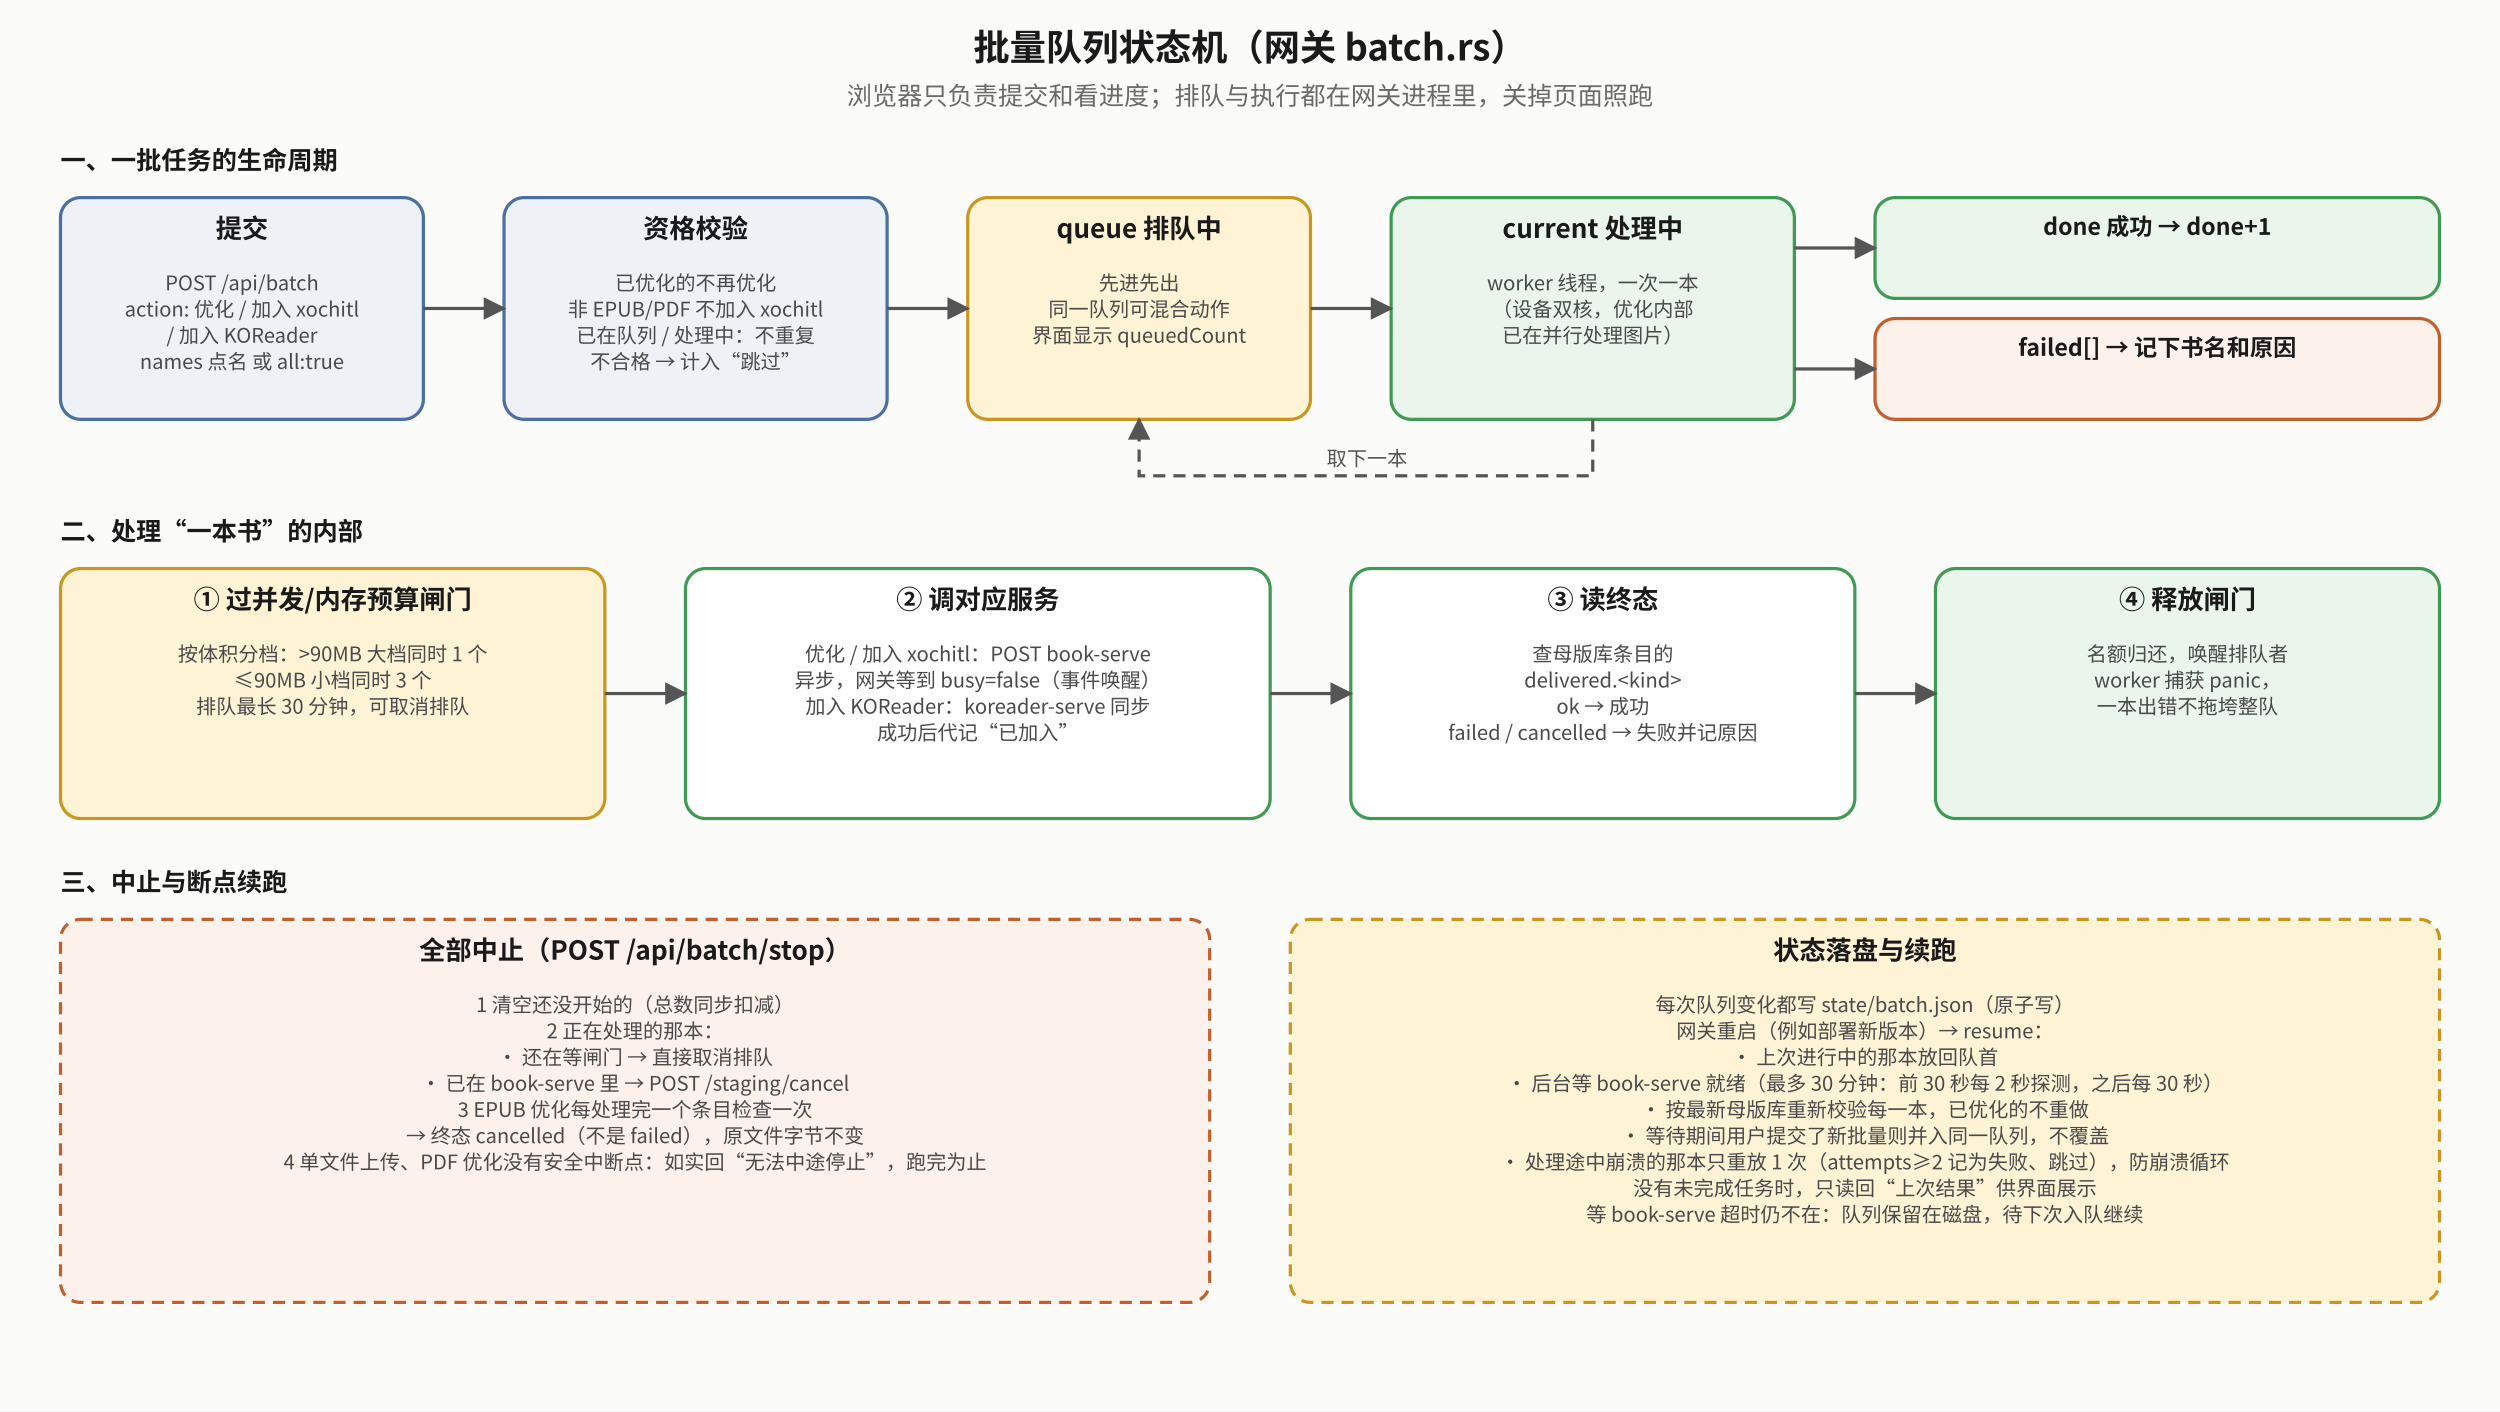
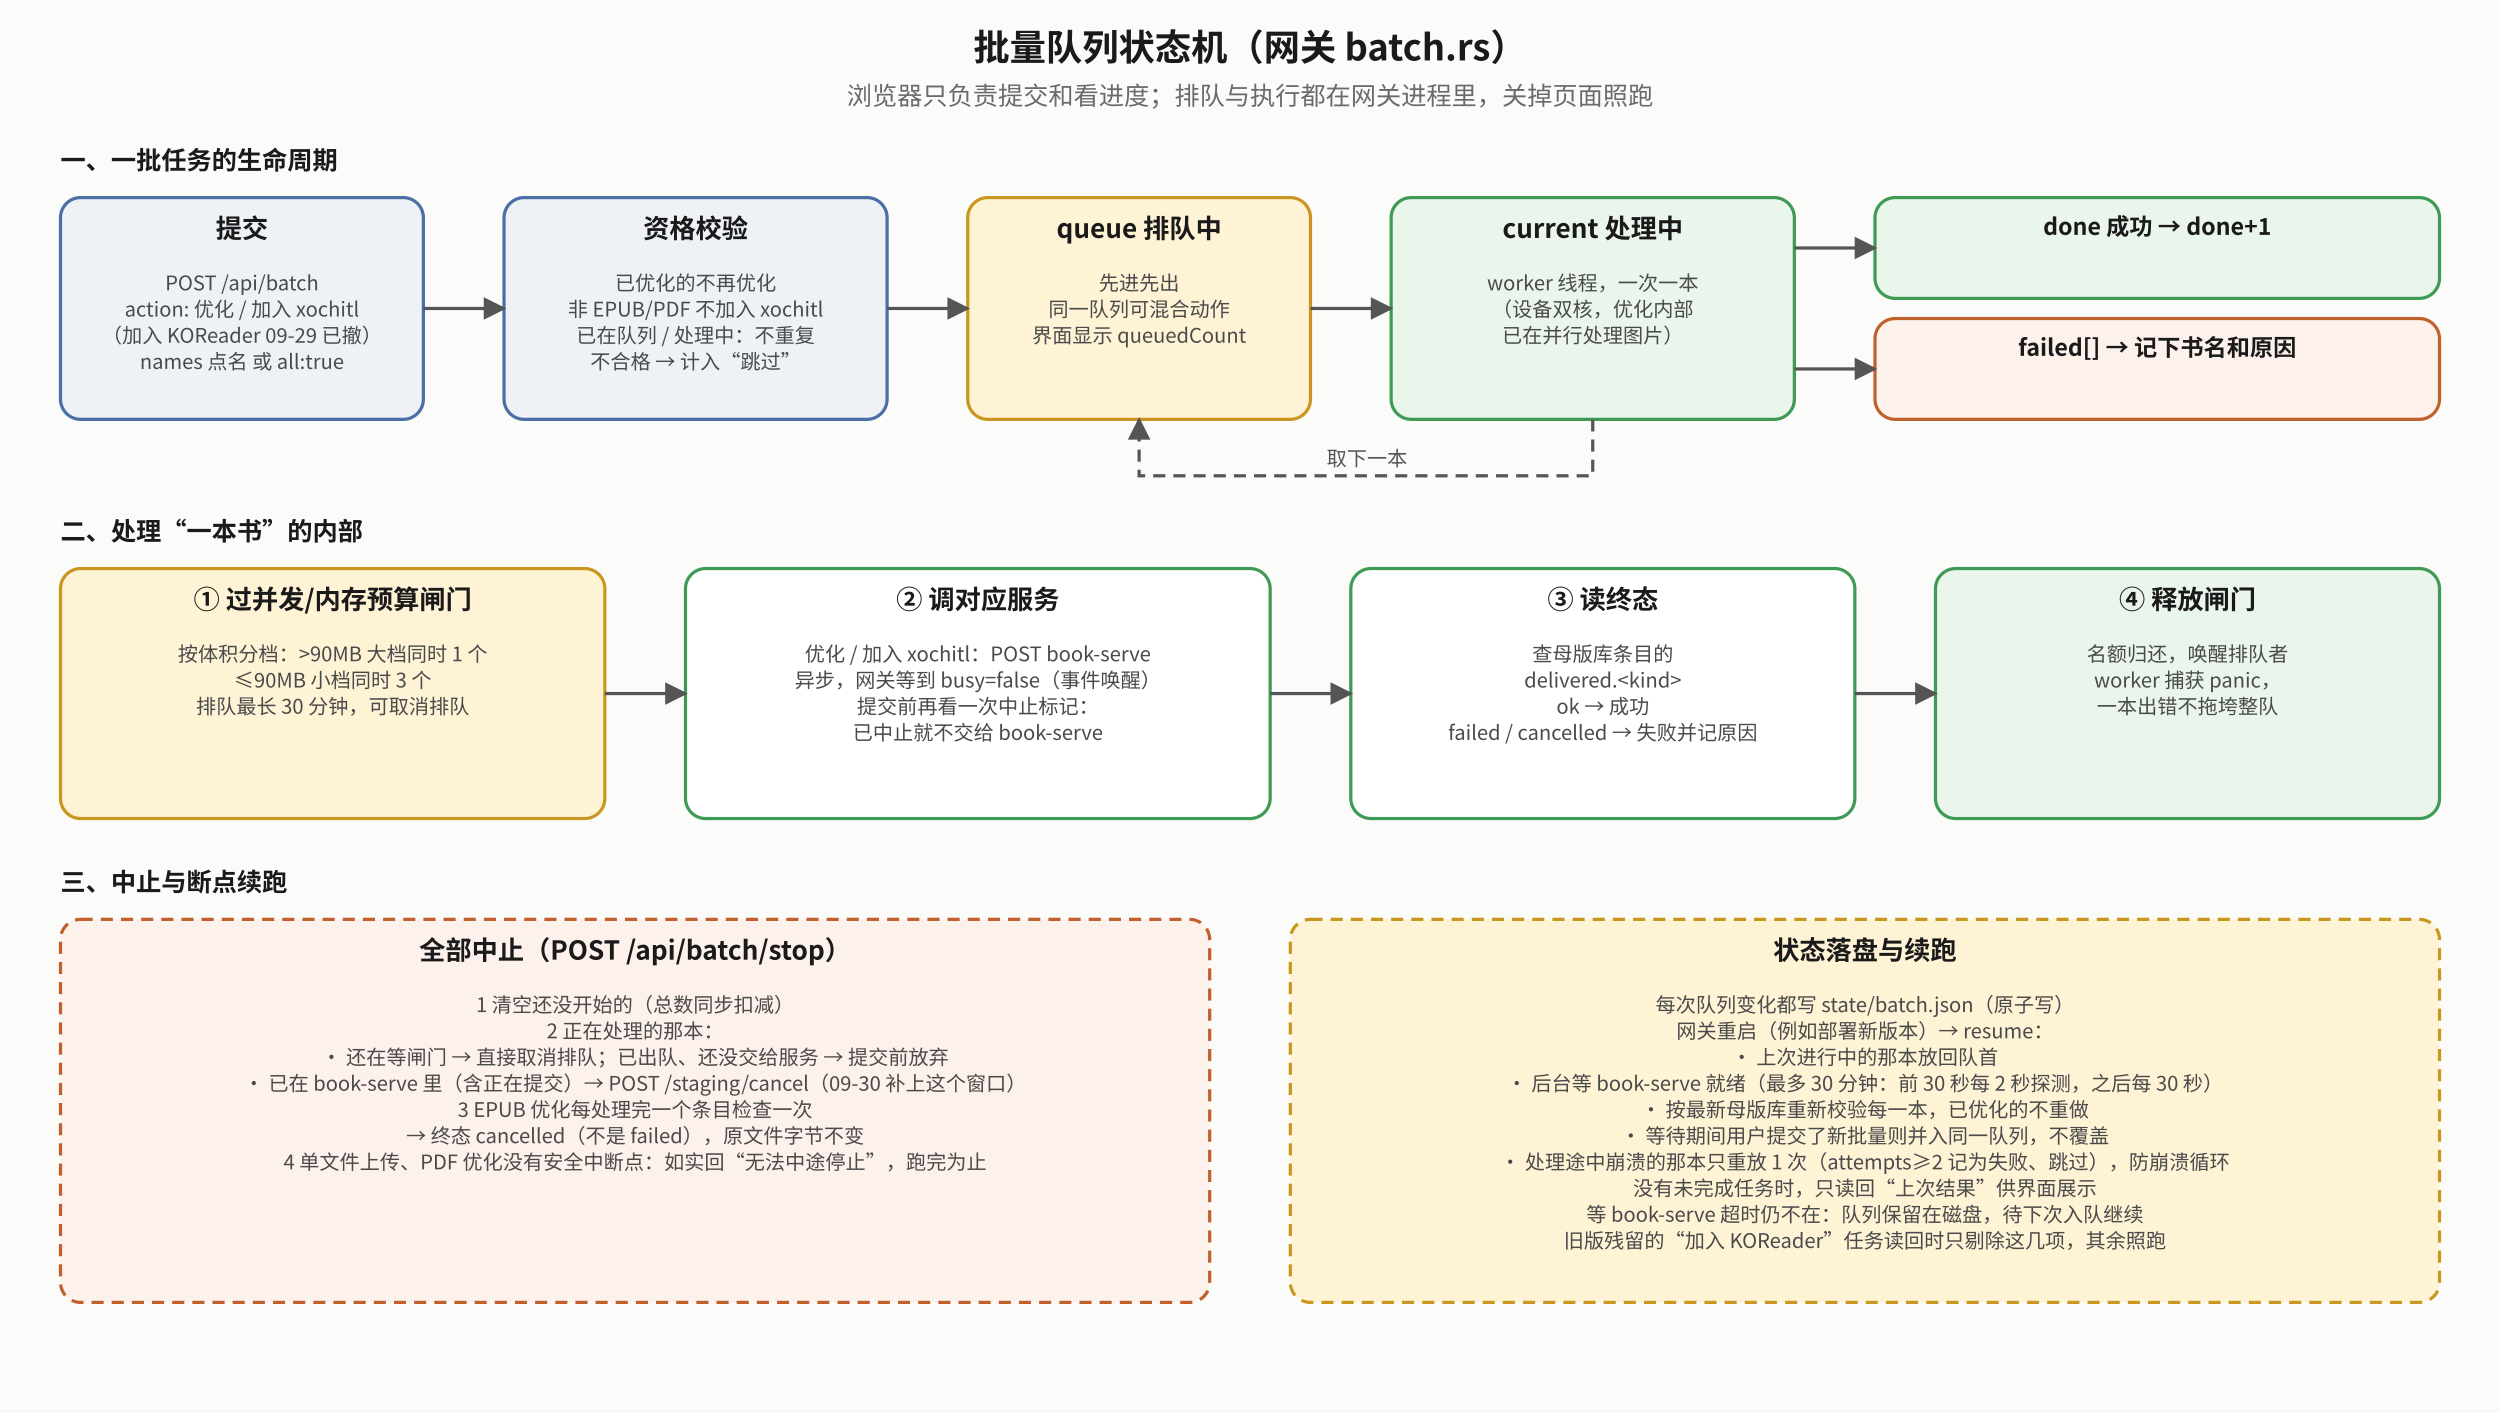
<svg xmlns="http://www.w3.org/2000/svg" viewBox="0 0 1240 700" font-family="Noto Sans CJK SC, sans-serif">
  <defs>
    <marker id="bq-a" viewBox="0 0 10 10" refX="9" refY="5" markerWidth="7" markerHeight="7" orient="auto-start-reverse">
      <path d="M0,0 L10,5 L0,10 z" fill="#555" />
    </marker>
    <marker id="bq-r" viewBox="0 0 10 10" refX="9" refY="5" markerWidth="7" markerHeight="7" orient="auto-start-reverse">
      <path d="M0,0 L10,5 L0,10 z" fill="#b0451f" />
    </marker>
    <marker id="bq-g" viewBox="0 0 10 10" refX="9" refY="5" markerWidth="7" markerHeight="7" orient="auto-start-reverse">
      <path d="M0,0 L10,5 L0,10 z" fill="#2f7d45" />
    </marker>
  </defs>
  <rect x="0" y="0" width="1240" height="700" fill="#fbfbfa" />
  <text x="620.0" y="30" text-anchor="middle" font-size="18" font-weight="bold" fill="#1a1a1a">批量队列状态机（网关 batch.rs）</text>
  <text x="620.0" y="52" text-anchor="middle" font-size="12.5" fill="#6a6a6a">浏览器只负责提交和看进度；排队与执行都在网关进程里，关掉页面照跑</text>
  <text x="30" y="84" text-anchor="start" font-size="12.5" font-weight="bold" fill="#1a1a1a">一、一批任务的生命周期</text>
  <rect x="30" y="98" width="180" height="110" rx="10" fill="#eef2f7" stroke="#4a6fa5" stroke-width="1.6" />
  <text x="120.0" y="118" text-anchor="middle" font-size="13" font-weight="bold" fill="#1a1a1a">提交</text>
  <text x="120.0" y="144" text-anchor="middle" font-size="10" fill="#4a4a4a">POST /api/batch</text>
  <text x="120.0" y="157" text-anchor="middle" font-size="10" fill="#4a4a4a">action: 优化 / 加入 xochitl</text>
-   <text x="120.0" y="170" text-anchor="middle" font-size="10" fill="#4a4a4a">/ 加入 KOReader</text>
+   <text x="120.0" y="170" text-anchor="middle" font-size="10" fill="#4a4a4a">（加入 KOReader 09-29 已撤）</text>
  <text x="120.0" y="183" text-anchor="middle" font-size="10" fill="#4a4a4a">names 点名 或 all:true</text>
  <rect x="250" y="98" width="190" height="110" rx="10" fill="#eef2f7" stroke="#4a6fa5" stroke-width="1.6" />
  <text x="345.0" y="118" text-anchor="middle" font-size="13" font-weight="bold" fill="#1a1a1a">资格校验</text>
  <text x="345.0" y="144" text-anchor="middle" font-size="10" fill="#4a4a4a">已优化的不再优化</text>
  <text x="345.0" y="157" text-anchor="middle" font-size="10" fill="#4a4a4a">非 EPUB/PDF 不加入 xochitl</text>
  <text x="345.0" y="170" text-anchor="middle" font-size="10" fill="#4a4a4a">已在队列 / 处理中：不重复</text>
  <text x="345.0" y="183" text-anchor="middle" font-size="10" fill="#4a4a4a">不合格 → 计入“跳过”</text>
  <rect x="480" y="98" width="170" height="110" rx="10" fill="#fff3d6" stroke="#c9971f" stroke-width="1.6" />
  <text x="565.0" y="118" text-anchor="middle" font-size="13" font-weight="bold" fill="#1a1a1a">queue 排队中</text>
  <text x="565.0" y="144" text-anchor="middle" font-size="10" fill="#4a4a4a">先进先出</text>
  <text x="565.0" y="157" text-anchor="middle" font-size="10" fill="#4a4a4a">同一队列可混合动作</text>
  <text x="565.0" y="170" text-anchor="middle" font-size="10" fill="#4a4a4a">界面显示 queuedCount</text>
  <rect x="690" y="98" width="200" height="110" rx="10" fill="#eaf6ec" stroke="#3f9a55" stroke-width="1.6" />
  <text x="790.0" y="118" text-anchor="middle" font-size="13" font-weight="bold" fill="#1a1a1a">current 处理中</text>
  <text x="790.0" y="144" text-anchor="middle" font-size="10" fill="#4a4a4a">worker 线程，一次一本</text>
  <text x="790.0" y="157" text-anchor="middle" font-size="10" fill="#4a4a4a">（设备双核，优化内部</text>
  <text x="790.0" y="170" text-anchor="middle" font-size="10" fill="#4a4a4a">已在并行处理图片）</text>
  <rect x="930" y="98" width="280" height="50" rx="10" fill="#eaf6ec" stroke="#3f9a55" stroke-width="1.6" />
  <text x="1070.0" y="116.5" text-anchor="middle" font-size="11.5" font-weight="bold" fill="#1a1a1a">done 成功  →  done+1</text>
  <rect x="930" y="158" width="280" height="50" rx="10" fill="#fdf1ec" stroke="#c0602d" stroke-width="1.6" />
  <text x="1070.0" y="176.5" text-anchor="middle" font-size="11.5" font-weight="bold" fill="#1a1a1a">failed[]  →  记下书名和原因</text>
  <polyline points="210,153 250,153" fill="none" stroke="#555" stroke-width="1.6" marker-end="url(#bq-a)" />
  <polyline points="440,153 480,153" fill="none" stroke="#555" stroke-width="1.6" marker-end="url(#bq-a)" />
  <polyline points="650,153 690,153" fill="none" stroke="#555" stroke-width="1.6" marker-end="url(#bq-a)" />
  <polyline points="890,123 930,123" fill="none" stroke="#555" stroke-width="1.6" marker-end="url(#bq-a)" />
  <polyline points="890,183 930,183" fill="none" stroke="#555" stroke-width="1.6" marker-end="url(#bq-a)" />
  <polyline points="790,208 790,236 565,236 565,208" fill="none" stroke="#555" stroke-width="1.6" stroke-dasharray="6 4" marker-end="url(#bq-a)" />
  <text x="678" y="231" text-anchor="middle" font-size="10" fill="#555">取下一本</text>
  <text x="30" y="268" text-anchor="start" font-size="12.5" font-weight="bold" fill="#1a1a1a">二、处理“一本书”的内部</text>
  <rect x="30" y="282" width="270" height="124" rx="10" fill="#fff3d6" stroke="#c9971f" stroke-width="1.6" />
  <text x="165.0" y="302" text-anchor="middle" font-size="13" font-weight="bold" fill="#1a1a1a">① 过并发/内存预算闸门</text>
  <text x="165.0" y="328" text-anchor="middle" font-size="10" fill="#4a4a4a">按体积分档：&gt;90MB 大档同时 1 个</text>
  <text x="165.0" y="341" text-anchor="middle" font-size="10" fill="#4a4a4a">≤90MB 小档同时 3 个</text>
  <text x="165.0" y="354" text-anchor="middle" font-size="10" fill="#4a4a4a">排队最长 30 分钟，可取消排队</text>
  <rect x="340" y="282" width="290" height="124" rx="10" fill="#ffffff" stroke="#3f9a55" stroke-width="1.6" />
  <text x="485.0" y="302" text-anchor="middle" font-size="13" font-weight="bold" fill="#1a1a1a">② 调对应服务</text>
  <text x="485.0" y="328" text-anchor="middle" font-size="10" fill="#4a4a4a">优化 / 加入 xochitl：POST book-serve</text>
  <text x="485.0" y="341" text-anchor="middle" font-size="10" fill="#4a4a4a">  异步，网关等到 busy=false（事件唤醒）</text>
-   <text x="485.0" y="354" text-anchor="middle" font-size="10" fill="#4a4a4a">加入 KOReader：koreader-serve 同步</text>
-   <text x="485.0" y="367" text-anchor="middle" font-size="10" fill="#4a4a4a">  成功后代记“已加入”</text>
+   <text x="485.0" y="354" text-anchor="middle" font-size="10" fill="#4a4a4a">提交前再看一次中止标记：</text>
+   <text x="485.0" y="367" text-anchor="middle" font-size="10" fill="#4a4a4a">  已中止就不交给 book-serve</text>
  <rect x="670" y="282" width="250" height="124" rx="10" fill="#ffffff" stroke="#3f9a55" stroke-width="1.6" />
  <text x="795.0" y="302" text-anchor="middle" font-size="13" font-weight="bold" fill="#1a1a1a">③ 读终态</text>
  <text x="795.0" y="328" text-anchor="middle" font-size="10" fill="#4a4a4a">查母版库条目的</text>
  <text x="795.0" y="341" text-anchor="middle" font-size="10" fill="#4a4a4a">delivered.&lt;kind&gt;</text>
  <text x="795.0" y="354" text-anchor="middle" font-size="10" fill="#4a4a4a">ok → 成功</text>
  <text x="795.0" y="367" text-anchor="middle" font-size="10" fill="#4a4a4a">failed / cancelled → 失败并记原因</text>
  <rect x="960" y="282" width="250" height="124" rx="10" fill="#eaf6ec" stroke="#3f9a55" stroke-width="1.6" />
  <text x="1085.0" y="302" text-anchor="middle" font-size="13" font-weight="bold" fill="#1a1a1a">④ 释放闸门</text>
  <text x="1085.0" y="328" text-anchor="middle" font-size="10" fill="#4a4a4a">名额归还，唤醒排队者</text>
  <text x="1085.0" y="341" text-anchor="middle" font-size="10" fill="#4a4a4a">worker 捕获 panic，</text>
  <text x="1085.0" y="354" text-anchor="middle" font-size="10" fill="#4a4a4a">一本出错不拖垮整队</text>
  <polyline points="300,344 340,344" fill="none" stroke="#555" stroke-width="1.6" marker-end="url(#bq-a)" />
  <polyline points="630,344 670,344" fill="none" stroke="#555" stroke-width="1.6" marker-end="url(#bq-a)" />
  <polyline points="920,344 960,344" fill="none" stroke="#555" stroke-width="1.6" marker-end="url(#bq-a)" />
  <text x="30" y="442" text-anchor="start" font-size="12.5" font-weight="bold" fill="#1a1a1a">三、中止与断点续跑</text>
  <rect x="30" y="456" width="570" height="190" rx="10" fill="#fdf1ec" stroke="#c0602d" stroke-width="1.6" stroke-dasharray="6 4" />
  <text x="315.0" y="476" text-anchor="middle" font-size="13" font-weight="bold" fill="#1a1a1a">全部中止（POST /api/batch/stop）</text>
  <text x="315.0" y="502" text-anchor="middle" font-size="10" fill="#4a4a4a">1  清空还没开始的（总数同步扣减）</text>
  <text x="315.0" y="515" text-anchor="middle" font-size="10" fill="#4a4a4a">2  正在处理的那本：</text>
-   <text x="315.0" y="528" text-anchor="middle" font-size="10" fill="#4a4a4a">   · 还在等闸门 → 直接取消排队</text>
-   <text x="315.0" y="541" text-anchor="middle" font-size="10" fill="#4a4a4a">   · 已在 book-serve 里 → POST /staging/cancel</text>
+   <text x="315.0" y="528" text-anchor="middle" font-size="10" fill="#4a4a4a">   · 还在等闸门 → 直接取消排队；已出队、还没交给服务 → 提交前放弃</text>
+   <text x="315.0" y="541" text-anchor="middle" font-size="10" fill="#4a4a4a">   · 已在 book-serve 里（含正在提交）→ POST /staging/cancel（09-30 补上这个窗口）</text>
  <text x="315.0" y="554" text-anchor="middle" font-size="10" fill="#4a4a4a">3  EPUB 优化每处理完一个条目检查一次</text>
  <text x="315.0" y="567" text-anchor="middle" font-size="10" fill="#4a4a4a">   → 终态 cancelled（不是 failed），原文件字节不变</text>
  <text x="315.0" y="580" text-anchor="middle" font-size="10" fill="#4a4a4a">4  单文件上传、PDF 优化没有安全中断点：如实回“无法中途停止”，跑完为止</text>
  <rect x="640" y="456" width="570" height="190" rx="10" fill="#fff3d6" stroke="#c9971f" stroke-width="1.6" stroke-dasharray="6 4" />
  <text x="925.0" y="476" text-anchor="middle" font-size="13" font-weight="bold" fill="#1a1a1a">状态落盘与续跑</text>
  <text x="925.0" y="502" text-anchor="middle" font-size="10" fill="#4a4a4a">每次队列变化都写 state/batch.json（原子写）</text>
  <text x="925.0" y="515" text-anchor="middle" font-size="10" fill="#4a4a4a">网关重启（例如部署新版本）→ resume：</text>
  <text x="925.0" y="528" text-anchor="middle" font-size="10" fill="#4a4a4a">  · 上次进行中的那本放回队首</text>
  <text x="925.0" y="541" text-anchor="middle" font-size="10" fill="#4a4a4a">  · 后台等 book-serve 就绪（最多 30 分钟：前 30 秒每 2 秒探测，之后每 30 秒）</text>
  <text x="925.0" y="554" text-anchor="middle" font-size="10" fill="#4a4a4a">  · 按最新母版库重新校验每一本，已优化的不重做</text>
  <text x="925.0" y="567" text-anchor="middle" font-size="10" fill="#4a4a4a">  · 等待期间用户提交了新批量则并入同一队列，不覆盖</text>
  <text x="925.0" y="580" text-anchor="middle" font-size="10" fill="#4a4a4a">  · 处理途中崩溃的那本只重放 1 次（attempts≥2 记为失败、跳过），防崩溃循环</text>
  <text x="925.0" y="593" text-anchor="middle" font-size="10" fill="#4a4a4a">没有未完成任务时，只读回“上次结果”供界面展示</text>
  <text x="925.0" y="606" text-anchor="middle" font-size="10" fill="#4a4a4a">等 book-serve 超时仍不在：队列保留在磁盘，待下次入队继续</text>
+   <text x="925.0" y="619" text-anchor="middle" font-size="10" fill="#4a4a4a">旧版残留的“加入 KOReader”任务读回时只剔除这几项，其余照跑</text>
</svg>
